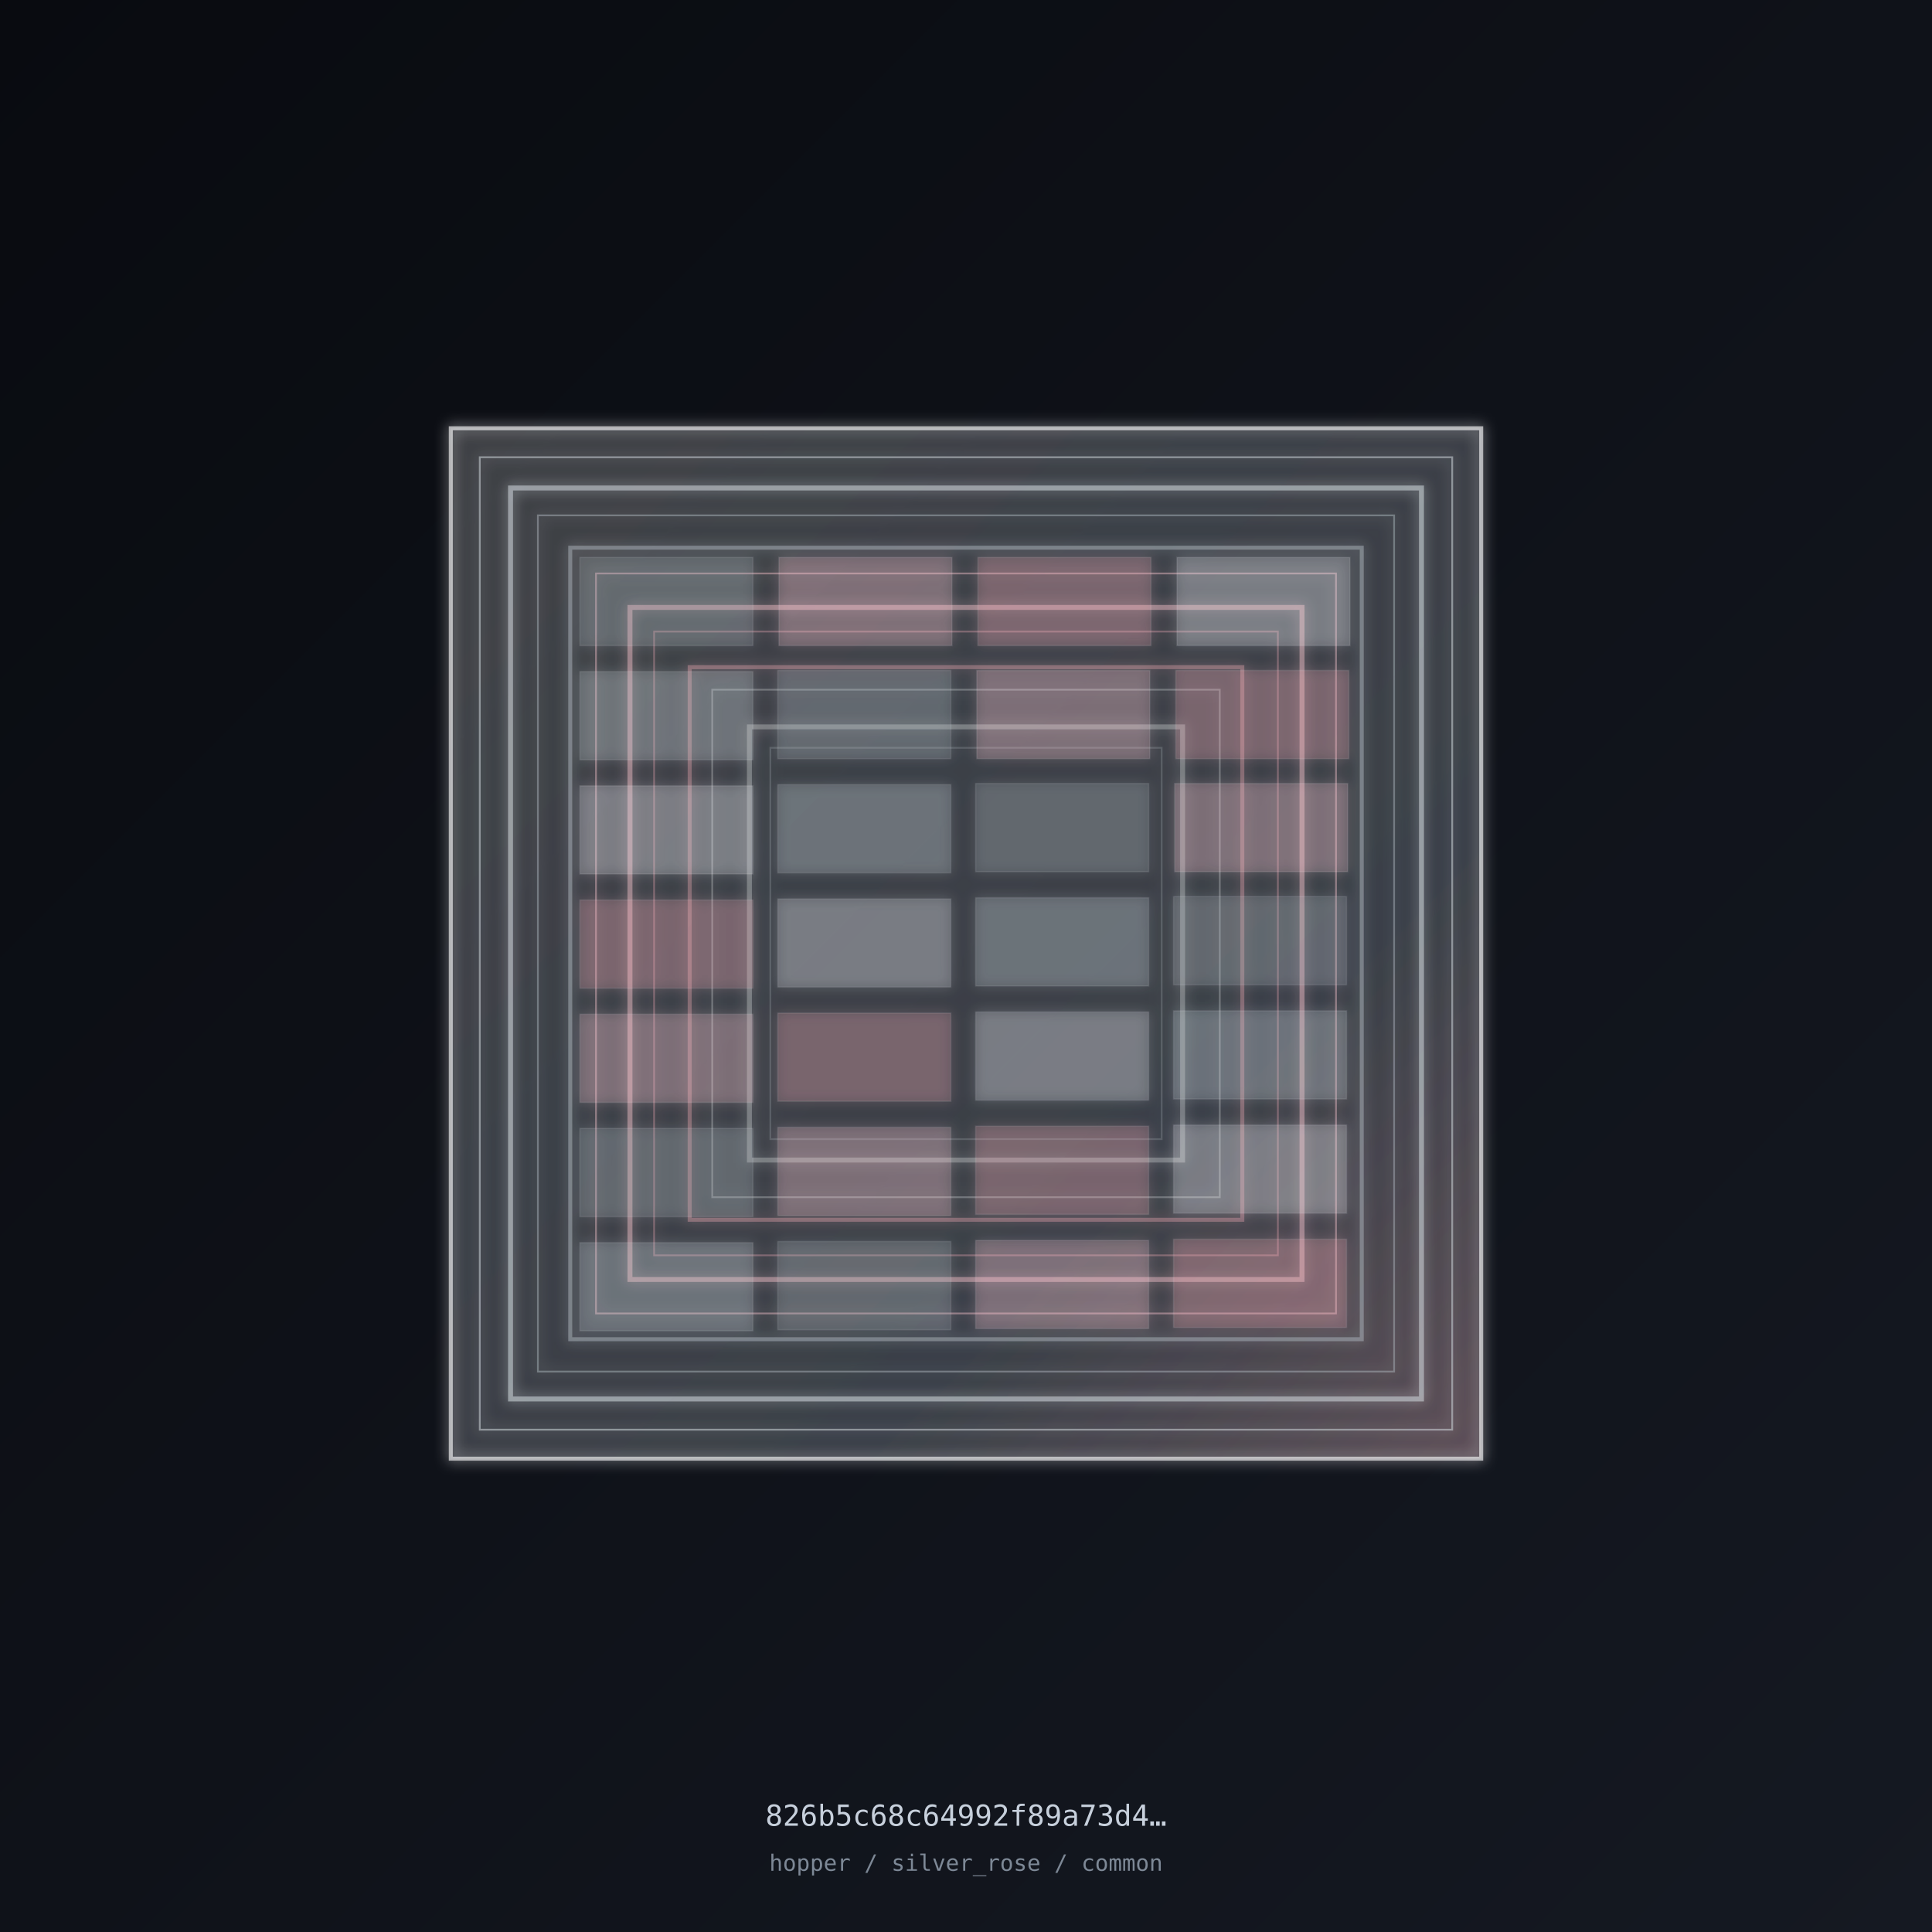
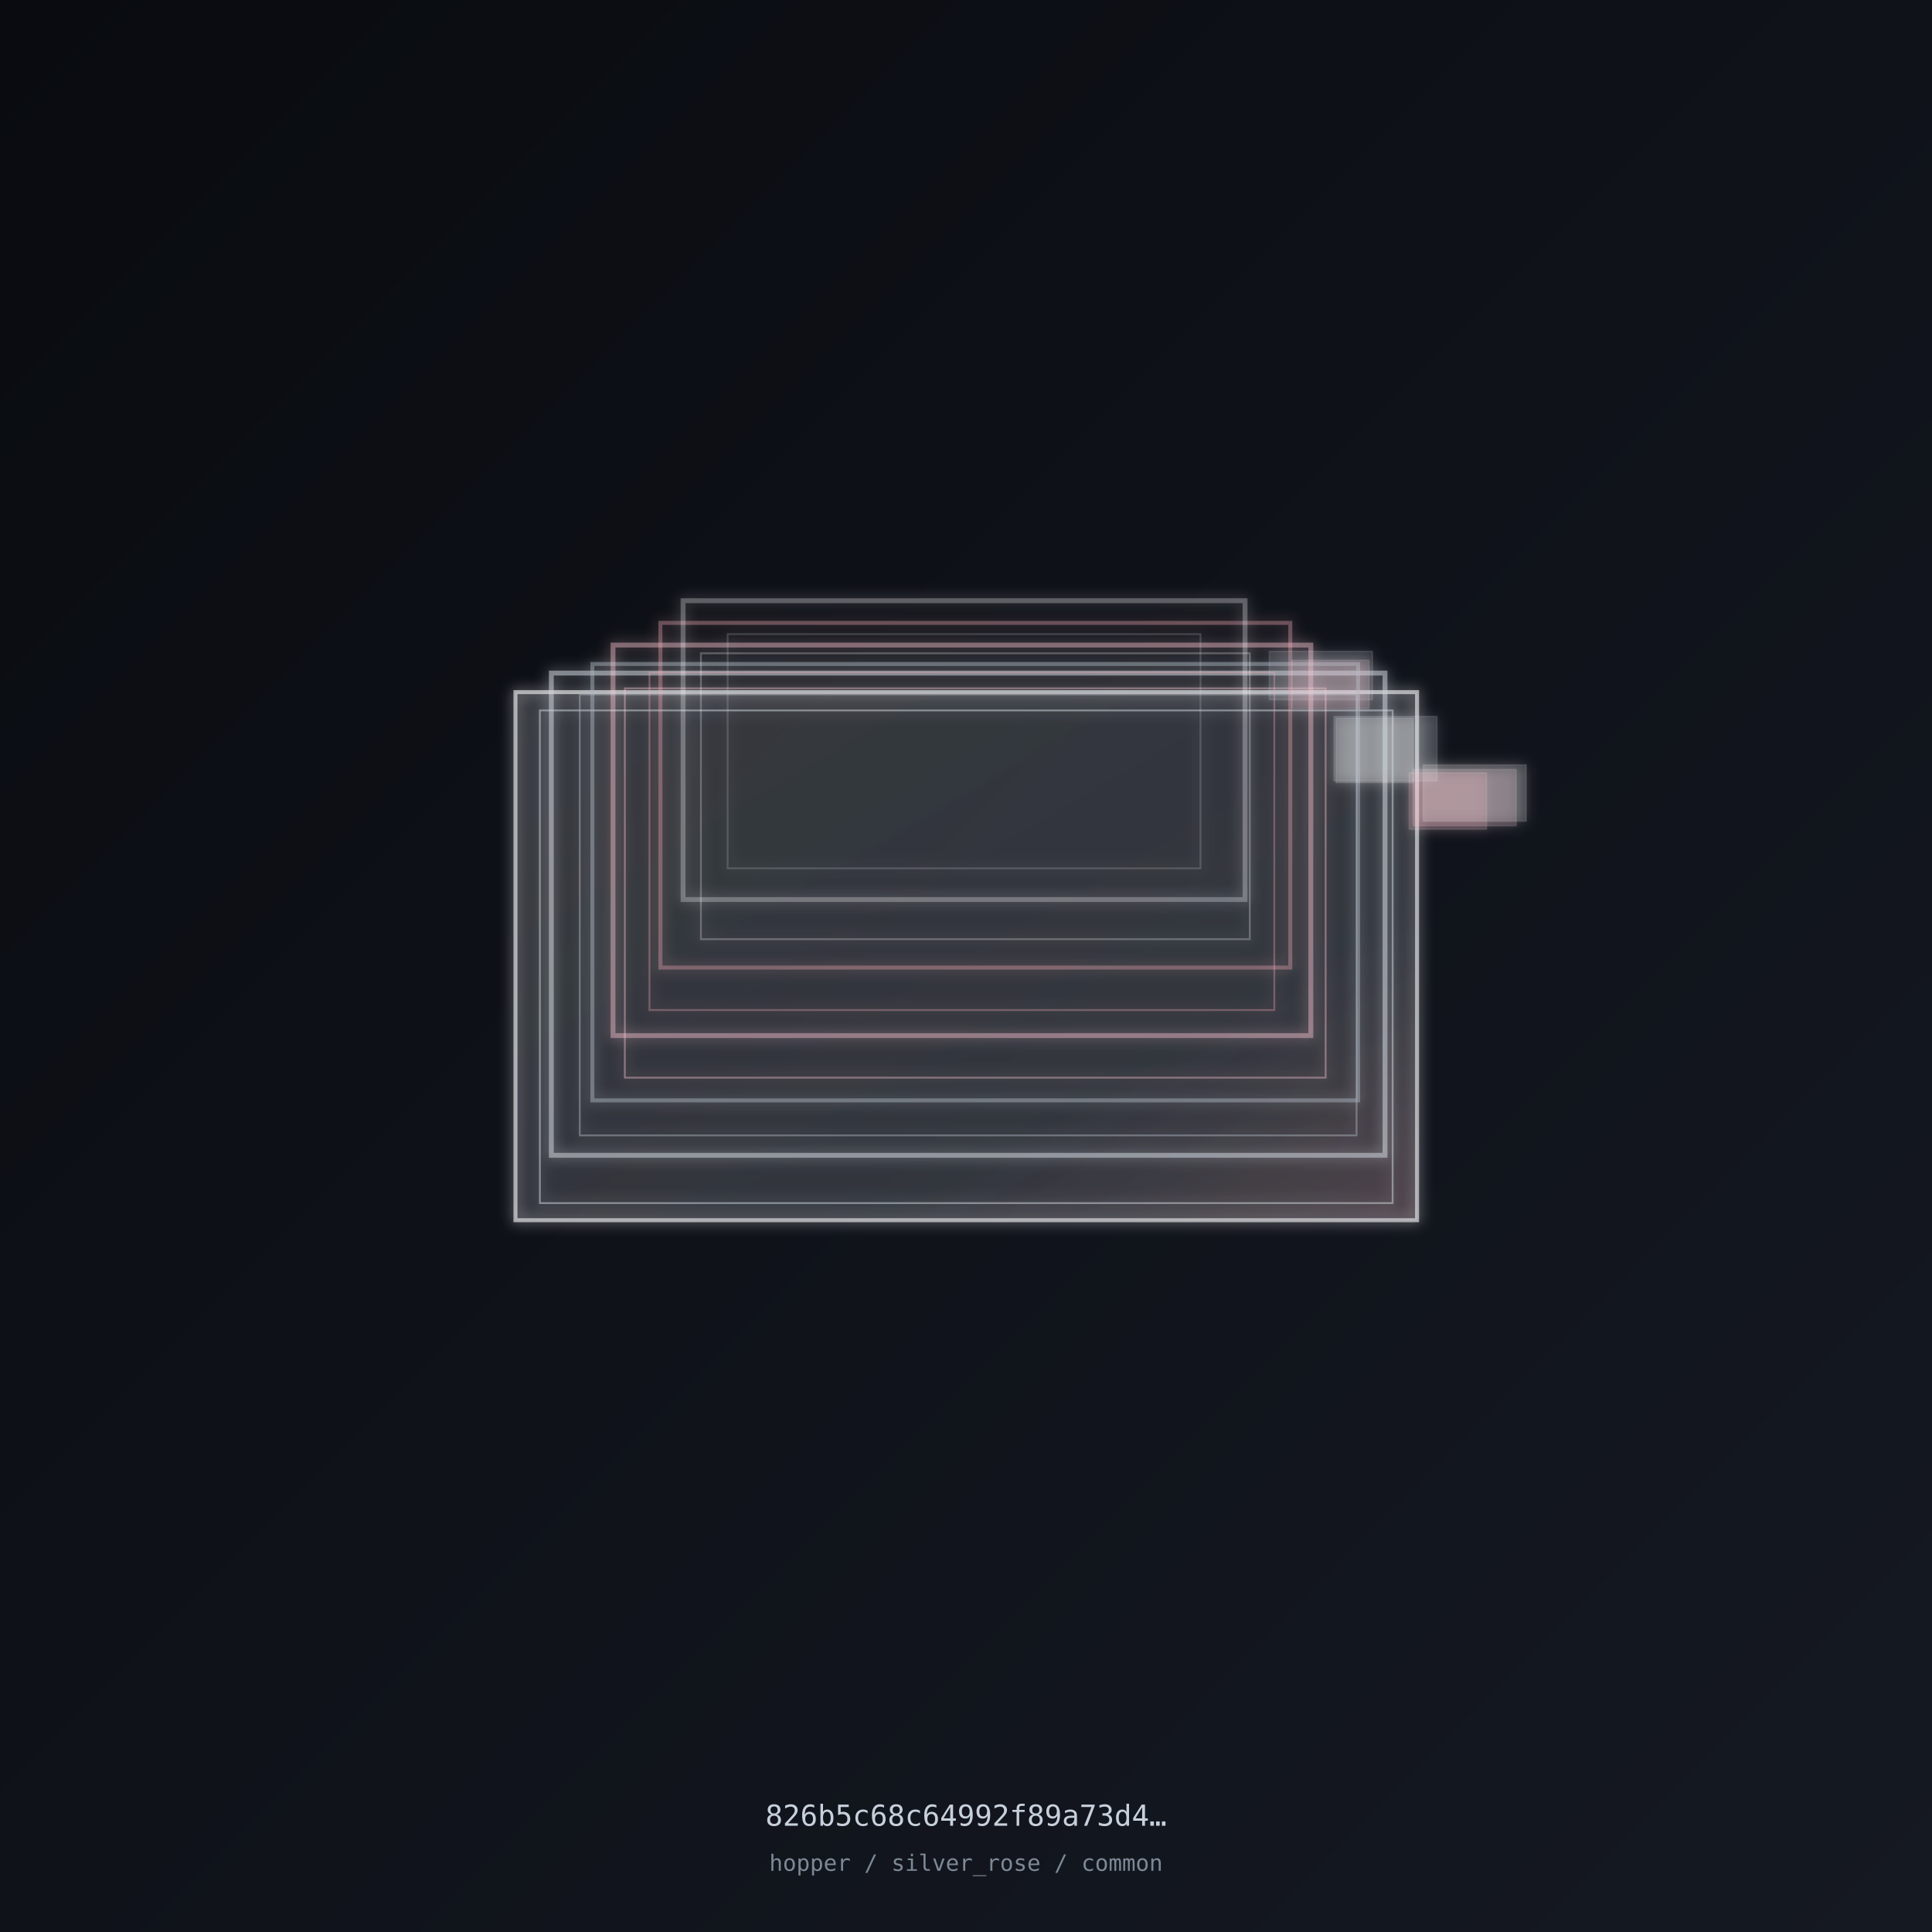
<svg xmlns="http://www.w3.org/2000/svg" width="1200" height="1200" viewBox="0 0 1200 1200">
  <defs>
    <linearGradient id="bg" x1="0%" y1="0%" x2="100%" y2="100%">
      <stop offset="0%" stop-color="#090b10" />
      <stop offset="100%" stop-color="#151922" />
    </linearGradient>
    <linearGradient id="oxide" x1="0%" y1="0%" x2="100%" y2="100%">
      <stop offset="0%" stop-color="#f8f9fa" stop-opacity="0.479" />
      <stop offset="35%" stop-color="#ced4da" stop-opacity="0.536" />
      <stop offset="70%" stop-color="#adb5bd" stop-opacity="0.615" />
      <stop offset="100%" stop-color="#ffcad4" stop-opacity="0.743" />
    </linearGradient>
    <filter id="softGlow">
      <feGaussianBlur stdDeviation="4" result="blur" />
      <feMerge>
        <feMergeNode in="blur" />
        <feMergeNode in="SourceGraphic" />
      </feMerge>
    </filter>
  </defs>
  <rect width="100%" height="100%" fill="url(#bg)" />
  <g filter="url(#softGlow)">
-     <rect x="280.00" y="266.00" width="640.00" height="640.00" fill="url(#oxide)" fill-opacity="0.237" stroke="none" />
-     <rect x="280.00" y="266.00" width="640.00" height="640.00" fill="none" stroke="#f8f9fa" stroke-width="2.48" stroke-opacity="0.636" />
-     <rect x="298.00" y="284.00" width="604.00" height="604.00" fill="none" stroke="#ced4da" stroke-width="1.10" stroke-opacity="0.556" />
-     <rect x="317.10" y="303.10" width="565.81" height="565.81" fill="none" stroke="#ced4da" stroke-width="3.08" stroke-opacity="0.564" />
-     <rect x="334.10" y="320.10" width="531.81" height="531.81" fill="none" stroke="#adb5bd" stroke-width="1.10" stroke-opacity="0.483" />
-     <rect x="354.19" y="340.19" width="491.62" height="491.62" fill="none" stroke="#adb5bd" stroke-width="2.48" stroke-opacity="0.491" />
-     <rect x="370.19" y="356.19" width="459.62" height="459.62" fill="none" stroke="#ffcad4" stroke-width="1.10" stroke-opacity="0.411" />
-     <rect x="391.28" y="377.28" width="417.43" height="417.43" fill="none" stroke="#ffcad4" stroke-width="3.08" stroke-opacity="0.418" />
-     <rect x="406.28" y="392.28" width="387.43" height="387.43" fill="none" stroke="#f4acb7" stroke-width="1.10" stroke-opacity="0.338" />
-     <rect x="428.38" y="414.38" width="343.24" height="343.24" fill="none" stroke="#f4acb7" stroke-width="2.48" stroke-opacity="0.345" />
-     <rect x="442.38" y="428.38" width="315.24" height="315.24" fill="none" stroke="#f8f9fa" stroke-width="1.10" stroke-opacity="0.265" />
-     <rect x="465.48" y="451.48" width="269.05" height="269.05" fill="none" stroke="#f8f9fa" stroke-width="3.08" stroke-opacity="0.273" />
-     <rect x="478.48" y="464.48" width="243.05" height="243.05" fill="none" stroke="#ced4da" stroke-width="1.10" stroke-opacity="0.193" />
-     <rect x="360.19" y="346.19" width="107.47" height="54.80" fill="#adb5bd" fill-opacity="0.188" stroke="#f8f9fa" stroke-opacity="0.10" stroke-width="0.8" />
-     <rect x="483.80" y="346.19" width="107.47" height="54.80" fill="#ffcad4" fill-opacity="0.188" stroke="#f8f9fa" stroke-opacity="0.10" stroke-width="0.8" />
-     <rect x="607.41" y="346.19" width="107.47" height="54.80" fill="#f4acb7" fill-opacity="0.188" stroke="#f8f9fa" stroke-opacity="0.10" stroke-width="0.8" />
-     <rect x="731.02" y="346.19" width="107.47" height="54.80" fill="#f8f9fa" fill-opacity="0.188" stroke="#f8f9fa" stroke-opacity="0.10" stroke-width="0.8" />
-     <rect x="360.19" y="417.13" width="107.47" height="54.80" fill="#ced4da" fill-opacity="0.188" stroke="#f8f9fa" stroke-opacity="0.10" stroke-width="0.8" />
-     <rect x="483.10" y="416.42" width="107.47" height="54.80" fill="#adb5bd" fill-opacity="0.188" stroke="#f8f9fa" stroke-opacity="0.10" stroke-width="0.8" />
-     <rect x="606.71" y="416.42" width="107.47" height="54.80" fill="#ffcad4" fill-opacity="0.188" stroke="#f8f9fa" stroke-opacity="0.10" stroke-width="0.8" />
-     <rect x="730.32" y="416.42" width="107.47" height="54.80" fill="#f4acb7" fill-opacity="0.188" stroke="#f8f9fa" stroke-opacity="0.10" stroke-width="0.8" />
-     <rect x="360.19" y="488.07" width="107.47" height="54.80" fill="#f8f9fa" fill-opacity="0.188" stroke="#f8f9fa" stroke-opacity="0.10" stroke-width="0.8" />
-     <rect x="483.10" y="487.36" width="107.47" height="54.80" fill="#ced4da" fill-opacity="0.188" stroke="#f8f9fa" stroke-opacity="0.10" stroke-width="0.8" />
-     <rect x="606.00" y="486.65" width="107.47" height="54.80" fill="#adb5bd" fill-opacity="0.188" stroke="#f8f9fa" stroke-opacity="0.10" stroke-width="0.8" />
-     <rect x="729.61" y="486.65" width="107.47" height="54.80" fill="#ffcad4" fill-opacity="0.188" stroke="#f8f9fa" stroke-opacity="0.10" stroke-width="0.8" />
-     <rect x="360.19" y="559.00" width="107.47" height="54.80" fill="#f4acb7" fill-opacity="0.188" stroke="#f8f9fa" stroke-opacity="0.10" stroke-width="0.8" />
-     <rect x="483.10" y="558.30" width="107.47" height="54.80" fill="#f8f9fa" fill-opacity="0.188" stroke="#f8f9fa" stroke-opacity="0.10" stroke-width="0.8" />
-     <rect x="606.00" y="557.59" width="107.47" height="54.80" fill="#ced4da" fill-opacity="0.188" stroke="#f8f9fa" stroke-opacity="0.10" stroke-width="0.8" />
-     <rect x="728.90" y="556.88" width="107.47" height="54.80" fill="#adb5bd" fill-opacity="0.188" stroke="#f8f9fa" stroke-opacity="0.10" stroke-width="0.8" />
-     <rect x="360.19" y="629.94" width="107.47" height="54.80" fill="#ffcad4" fill-opacity="0.188" stroke="#f8f9fa" stroke-opacity="0.10" stroke-width="0.8" />
-     <rect x="483.10" y="629.23" width="107.47" height="54.80" fill="#f4acb7" fill-opacity="0.188" stroke="#f8f9fa" stroke-opacity="0.10" stroke-width="0.8" />
-     <rect x="606.00" y="628.53" width="107.47" height="54.80" fill="#f8f9fa" fill-opacity="0.188" stroke="#f8f9fa" stroke-opacity="0.10" stroke-width="0.8" />
-     <rect x="728.90" y="627.82" width="107.47" height="54.80" fill="#ced4da" fill-opacity="0.188" stroke="#f8f9fa" stroke-opacity="0.10" stroke-width="0.8" />
-     <rect x="360.19" y="700.88" width="107.47" height="54.80" fill="#adb5bd" fill-opacity="0.188" stroke="#f8f9fa" stroke-opacity="0.10" stroke-width="0.8" />
-     <rect x="483.10" y="700.17" width="107.47" height="54.80" fill="#ffcad4" fill-opacity="0.188" stroke="#f8f9fa" stroke-opacity="0.10" stroke-width="0.8" />
-     <rect x="606.00" y="699.47" width="107.47" height="54.80" fill="#f4acb7" fill-opacity="0.188" stroke="#f8f9fa" stroke-opacity="0.10" stroke-width="0.8" />
-     <rect x="728.90" y="698.76" width="107.47" height="54.80" fill="#f8f9fa" fill-opacity="0.188" stroke="#f8f9fa" stroke-opacity="0.10" stroke-width="0.8" />
-     <rect x="360.19" y="771.82" width="107.47" height="54.80" fill="#ced4da" fill-opacity="0.188" stroke="#f8f9fa" stroke-opacity="0.10" stroke-width="0.8" />
-     <rect x="483.10" y="771.11" width="107.47" height="54.80" fill="#adb5bd" fill-opacity="0.188" stroke="#f8f9fa" stroke-opacity="0.10" stroke-width="0.8" />
-     <rect x="606.00" y="770.40" width="107.47" height="54.80" fill="#ffcad4" fill-opacity="0.188" stroke="#f8f9fa" stroke-opacity="0.10" stroke-width="0.8" />
-     <rect x="728.90" y="769.70" width="107.47" height="54.80" fill="#f4acb7" fill-opacity="0.188" stroke="#f8f9fa" stroke-opacity="0.10" stroke-width="0.8" />
+     <rect x="320.16" y="429.89" width="560.00" height="328.00" fill="url(#oxide)" fill-opacity="0.189" stroke="none" />
+     <g id="bismuth-growth" class="bismuth-growth">
+       <rect class="growth-terrace" x="320.16" y="429.89" width="560.00" height="328.00" fill="none" stroke="#f8f9fa" stroke-width="2.48" stroke-opacity="0.598" />
+       <rect class="hopper-step" x="335.33" y="441.26" width="529.66" height="306.01" fill="none" stroke="#ced4da" stroke-width="1.15" stroke-opacity="0.517" />
+       <rect class="growth-terrace" x="342.44" y="418.06" width="517.81" height="299.52" fill="none" stroke="#ced4da" stroke-width="3.03" stroke-opacity="0.535" />
+       <rect class="hopper-step" x="360.11" y="431.31" width="482.47" height="273.90" fill="none" stroke="#adb5bd" stroke-width="1.15" stroke-opacity="0.455" />
+       <rect class="growth-terrace" x="367.93" y="412.42" width="475.62" height="271.04" fill="none" stroke="#adb5bd" stroke-width="2.48" stroke-opacity="0.472" />
+       <rect class="hopper-step" x="388.10" y="427.55" width="435.28" height="241.80" fill="none" stroke="#ffcad4" stroke-width="1.15" stroke-opacity="0.392" />
+       <rect class="growth-terrace" x="380.75" y="400.66" width="433.43" height="242.57" fill="none" stroke="#ffcad4" stroke-width="3.03" stroke-opacity="0.409" />
+       <rect class="hopper-step" x="403.41" y="417.66" width="388.09" height="209.70" fill="none" stroke="#f4acb7" stroke-width="1.15" stroke-opacity="0.329" />
+       <rect class="growth-terrace" x="410.19" y="386.88" width="391.24" height="214.09" fill="none" stroke="#f4acb7" stroke-width="2.48" stroke-opacity="0.346" />
+       <rect class="hopper-step" x="435.36" y="405.76" width="340.90" height="177.59" fill="none" stroke="#f8f9fa" stroke-width="1.15" stroke-opacity="0.266" />
+       <rect class="growth-terrace" x="424.27" y="373.11" width="349.05" height="185.61" fill="none" stroke="#f8f9fa" stroke-width="3.03" stroke-opacity="0.283" />
+       <rect class="hopper-step" x="451.94" y="393.86" width="293.71" height="145.49" fill="none" stroke="#ced4da" stroke-width="1.15" stroke-opacity="0.203" />
+       <rect class="growth-terrace branch-terrace" x="-331.94" y="497.11" width="72.00" height="40.00" fill="#adb5bd" fill-opacity="0.175" stroke="#f8f9fa" stroke-opacity="0.12" stroke-width="0.85" />
+       <rect class="growth-terrace branch-terrace" x="877.72" y="477.91" width="64.00" height="35.00" fill="#ffcad4" fill-opacity="0.175" stroke="#f8f9fa" stroke-opacity="0.12" stroke-width="0.85" />
+       <rect class="growth-terrace branch-terrace" x="-190.53" y="465.48" width="56.00" height="30.00" fill="#f4acb7" fill-opacity="0.175" stroke="#f8f9fa" stroke-opacity="0.12" stroke-width="0.85" />
+       <rect class="growth-terrace branch-terrace" x="829.77" y="446.06" width="48.00" height="40.00" fill="#f8f9fa" fill-opacity="0.175" stroke="#f8f9fa" stroke-opacity="0.12" stroke-width="0.85" />
+       <rect class="growth-terrace branch-terrace" x="-85.51" y="427.70" width="72.00" height="35.00" fill="#ced4da" fill-opacity="0.175" stroke="#f8f9fa" stroke-opacity="0.12" stroke-width="0.85" />
+       <rect class="growth-terrace branch-terrace" x="788.45" y="404.57" width="64.00" height="30.00" fill="#adb5bd" fill-opacity="0.175" stroke="#f8f9fa" stroke-opacity="0.12" stroke-width="0.85" />
+       <rect class="growth-terrace branch-terrace" x="-311.21" y="493.27" width="56.00" height="40.00" fill="#ffcad4" fill-opacity="0.175" stroke="#f8f9fa" stroke-opacity="0.12" stroke-width="0.85" />
+       <rect class="growth-terrace branch-terrace" x="875.29" y="480.07" width="48.00" height="35.00" fill="#f4acb7" fill-opacity="0.175" stroke="#f8f9fa" stroke-opacity="0.12" stroke-width="0.85" />
+       <rect class="growth-terrace branch-terrace" x="-208.86" y="464.37" width="72.00" height="30.00" fill="#f8f9fa" fill-opacity="0.175" stroke="#f8f9fa" stroke-opacity="0.12" stroke-width="0.85" />
+       <rect class="growth-terrace branch-terrace" x="828.53" y="445.01" width="64.00" height="40.00" fill="#ced4da" fill-opacity="0.175" stroke="#f8f9fa" stroke-opacity="0.12" stroke-width="0.85" />
+       <rect class="growth-terrace branch-terrace" x="-57.44" y="427.13" width="56.00" height="35.00" fill="#adb5bd" fill-opacity="0.175" stroke="#f8f9fa" stroke-opacity="0.12" stroke-width="0.85" />
+       <rect class="growth-terrace branch-terrace" x="802.38" y="410.06" width="48.00" height="30.00" fill="#ffcad4" fill-opacity="0.175" stroke="#f8f9fa" stroke-opacity="0.12" stroke-width="0.85" />
+       <rect class="growth-terrace branch-terrace" x="-338.27" y="499.61" width="72.00" height="40.00" fill="#f4acb7" fill-opacity="0.175" stroke="#f8f9fa" stroke-opacity="0.12" stroke-width="0.85" />
+       <rect class="growth-terrace branch-terrace" x="883.97" y="475.04" width="64.00" height="35.00" fill="#f8f9fa" fill-opacity="0.175" stroke="#f8f9fa" stroke-opacity="0.12" stroke-width="0.85" />
+     </g>
  </g>
  <text x="600.0" y="1134" text-anchor="middle" fill="#c7d0dc" font-family="monospace" font-size="18">826b5c68c64992f89a73d4…</text>
  <text x="600.0" y="1162" text-anchor="middle" fill="#7d8896" font-family="monospace" font-size="14">hopper / silver_rose / common</text>
</svg>
